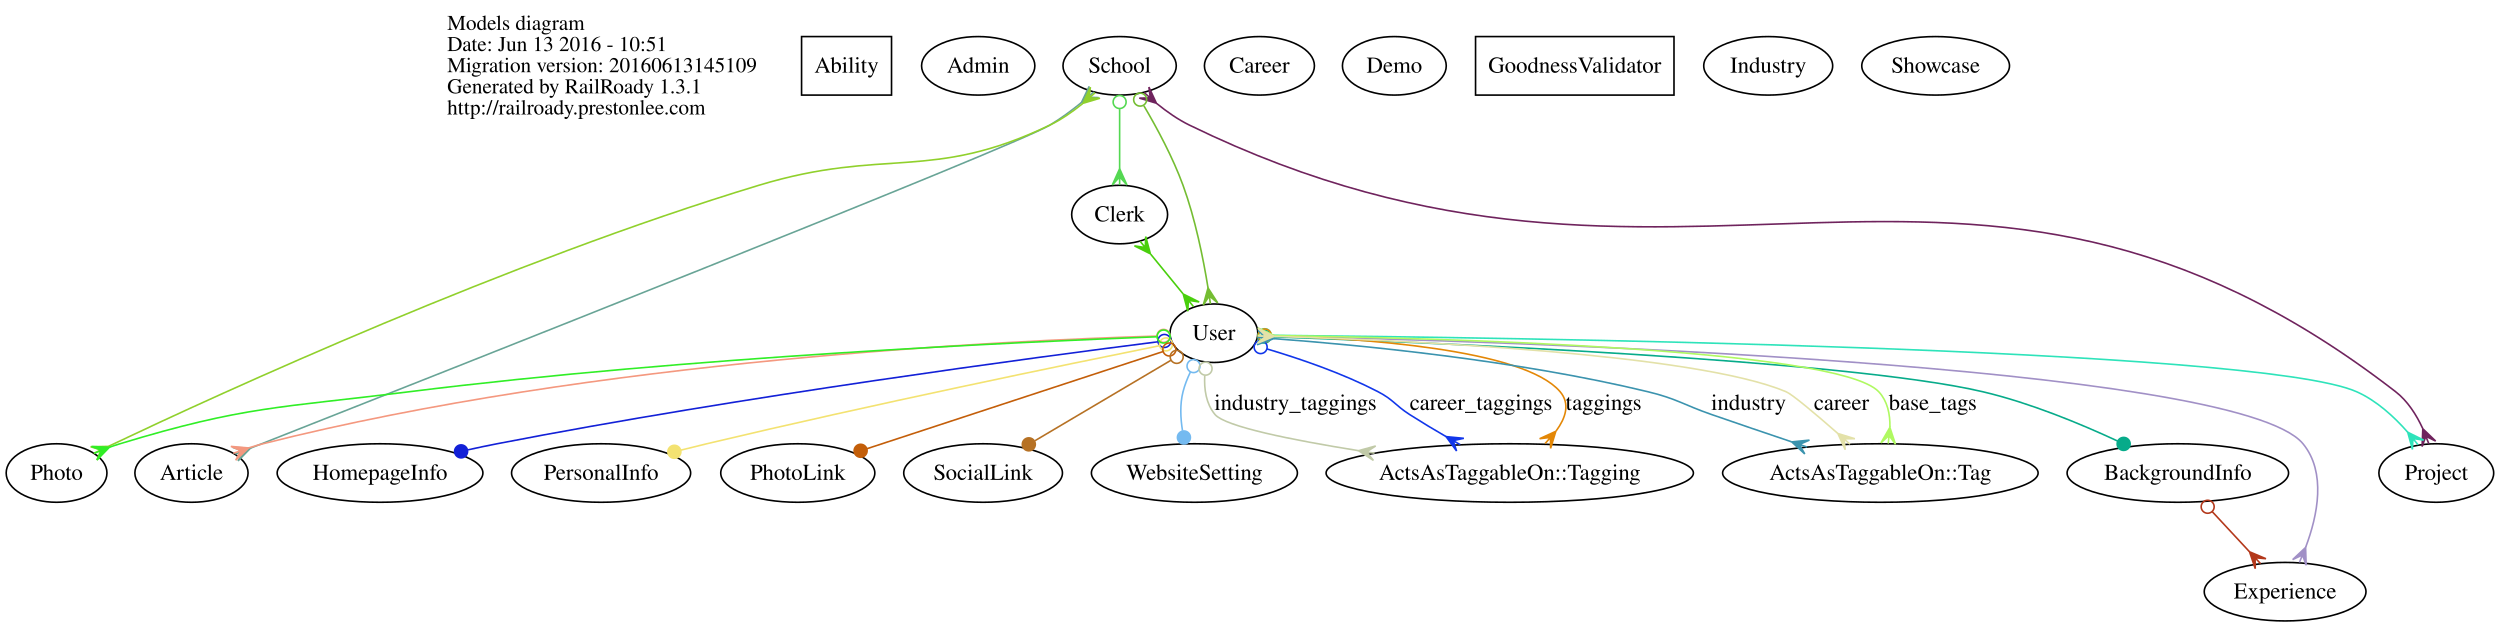
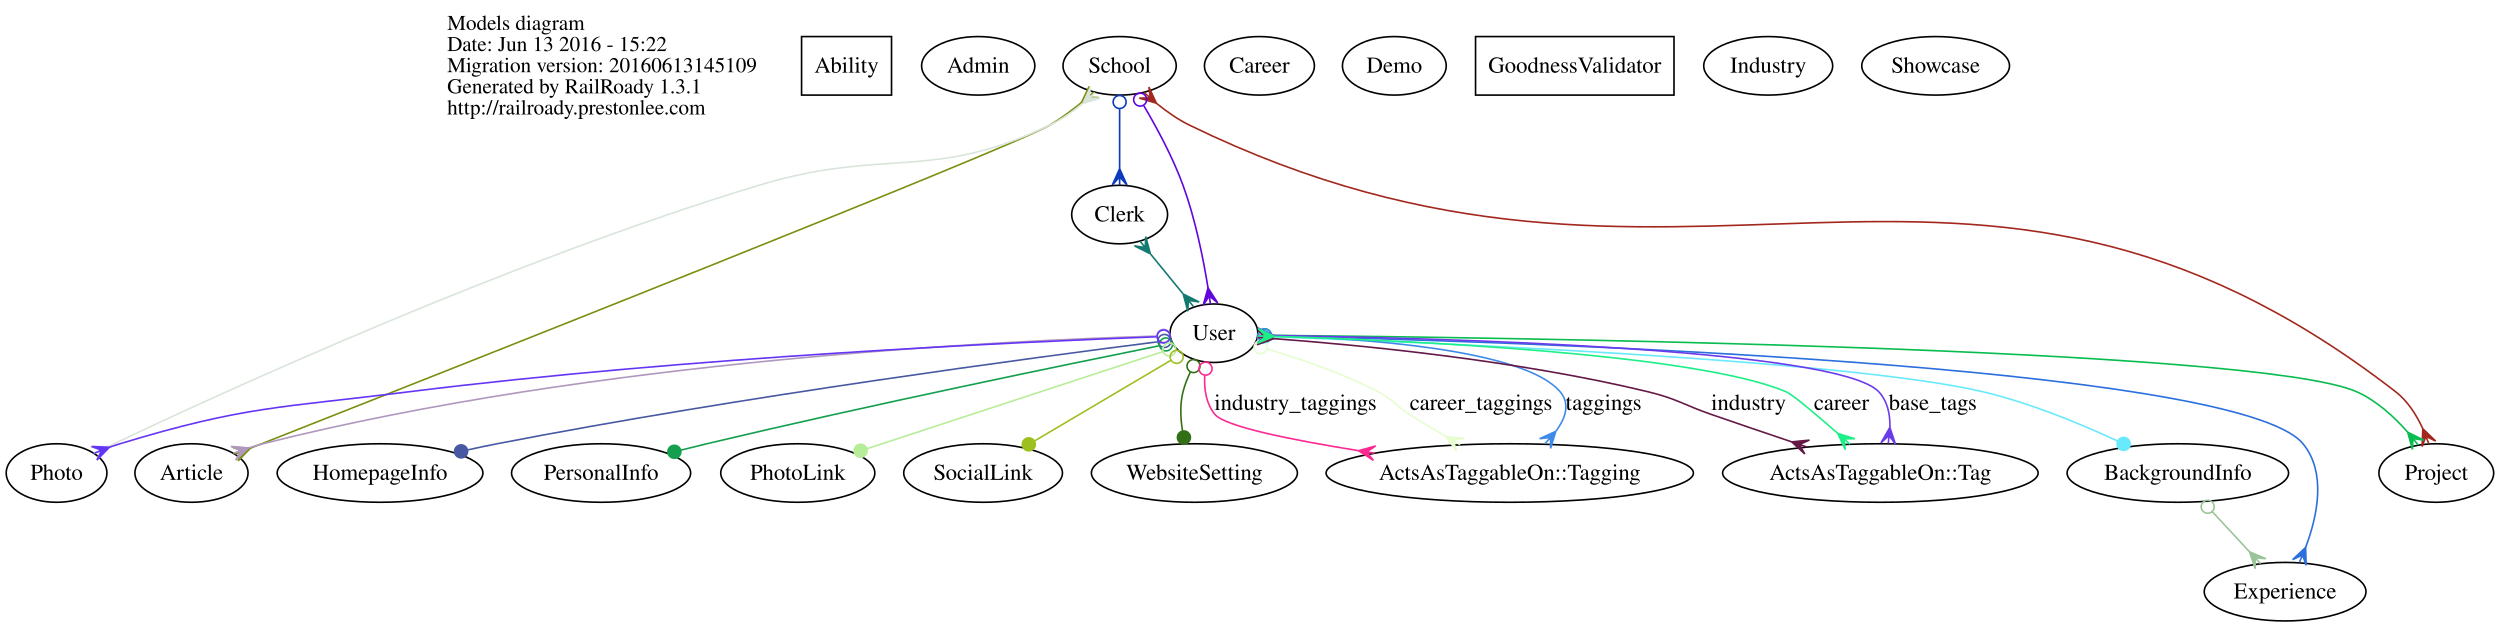
<svg xmlns="http://www.w3.org/2000/svg" width="1538pt" height="386pt" viewBox="0.00 0.00 1537.90 386.00">
  <g id="graph0" class="graph" transform="scale(1 1) rotate(0) translate(4 382)">
    <polygon fill="none" stroke="none" points="-4,4 -4,-382 1533.9,-382 1533.9,4 -4,4" />
    <g id="node1" class="node">
      <text text-anchor="start" x="271.06" y="-363.6" font-family="Times,serif" font-size="13.00">Models diagram</text>
-       <text text-anchor="start" x="271.06" y="-350.6" font-family="Times,serif" font-size="13.00">Date: Jun 13 2016 - 10:51</text>
+       <text text-anchor="start" x="271.06" y="-350.6" font-family="Times,serif" font-size="13.00">Date: Jun 13 2016 - 15:22</text>
      <text text-anchor="start" x="271.06" y="-337.6" font-family="Times,serif" font-size="13.00">Migration version: 20160613145109</text>
      <text text-anchor="start" x="271.06" y="-324.6" font-family="Times,serif" font-size="13.00">Generated by RailRoady 1.3.1</text>
      <text text-anchor="start" x="271.06" y="-311.6" font-family="Times,serif" font-size="13.00">http://railroady.prestonlee.com</text>
    </g>
    <g id="node2" class="node">
      <polygon fill="none" stroke="black" points="544.417,-359.5 489.077,-359.5 489.077,-323.5 544.417,-323.5 544.417,-359.5" />
      <text text-anchor="middle" x="516.747" y="-337.3" font-family="Times,serif" font-size="14.00">Ability</text>
    </g>
    <g id="node3" class="node">
      <ellipse fill="none" stroke="black" cx="597.747" cy="-341.5" rx="34.846" ry="18" />
      <text text-anchor="middle" x="597.747" y="-337.3" font-family="Times,serif" font-size="14.00">Admin</text>
    </g>
    <g id="node4" class="node">
      <ellipse fill="none" stroke="black" cx="113.747" cy="-91" rx="34.82" ry="18" />
      <text text-anchor="middle" x="113.747" y="-86.8" font-family="Times,serif" font-size="14.00">Article</text>
    </g>
    <g id="node5" class="node">
      <ellipse fill="none" stroke="black" cx="1335.75" cy="-91" rx="68.129" ry="18" />
      <text text-anchor="middle" x="1335.75" y="-86.8" font-family="Times,serif" font-size="14.00">BackgroundInfo</text>
    </g>
    <g id="node9" class="node">
      <ellipse fill="none" stroke="black" cx="1401.75" cy="-18" rx="49.753" ry="18" />
      <text text-anchor="middle" x="1401.75" y="-13.8" font-family="Times,serif" font-size="14.00">Experience</text>
    </g>
    <g id="edge1" class="edge">
-       <path fill="none" stroke="#b3381b" d="M1356.88,-67.261C1364.16,-59.438 1372.32,-50.661 1379.66,-42.759" />
-       <ellipse fill="none" stroke="#b3381b" cx="1354.11" cy="-70.244" rx="4" ry="4" />
-       <polygon fill="#b3381b" stroke="#b3381b" points="1379.86,-42.541 1389.97,-38.28 1383.27,-38.879 1386.67,-35.217 1386.67,-35.217 1386.67,-35.217 1383.27,-38.879 1383.38,-32.153 1379.86,-42.541 1379.86,-42.541" />
+       <path fill="none" stroke="#9ac398" d="M1356.88,-67.261C1364.16,-59.438 1372.32,-50.661 1379.66,-42.759" />
+       <ellipse fill="none" stroke="#9ac398" cx="1354.11" cy="-70.244" rx="4" ry="4" />
+       <polygon fill="#9ac398" stroke="#9ac398" points="1379.86,-42.541 1389.97,-38.28 1383.27,-38.879 1386.67,-35.217 1386.67,-35.217 1386.67,-35.217 1383.27,-38.879 1383.38,-32.153 1379.86,-42.541 1379.86,-42.541" />
    </g>
    <g id="node6" class="node">
      <ellipse fill="none" stroke="black" cx="770.747" cy="-341.5" rx="33.842" ry="18" />
      <text text-anchor="middle" x="770.747" y="-337.3" font-family="Times,serif" font-size="14.00">Career</text>
    </g>
    <g id="node7" class="node">
      <ellipse fill="none" stroke="black" cx="684.747" cy="-250" rx="29.51" ry="18" />
      <text text-anchor="middle" x="684.747" y="-245.8" font-family="Times,serif" font-size="14.00">Clerk</text>
    </g>
    <g id="node20" class="node">
      <ellipse fill="none" stroke="black" cx="742.747" cy="-177" rx="27" ry="18" />
      <text text-anchor="middle" x="742.747" y="-172.8" font-family="Times,serif" font-size="14.00">User</text>
    </g>
    <g id="edge2" class="edge">
-       <path fill="none" stroke="#49cf0c" d="M703.91,-225.542C710.256,-217.773 717.315,-209.132 723.656,-201.37" />
-       <polygon fill="#49cf0c" stroke="#49cf0c" points="703.659,-225.85 693.847,-230.747 700.496,-229.722 697.332,-233.594 697.332,-233.594 697.332,-233.594 700.496,-229.722 700.817,-236.441 703.659,-225.85 703.659,-225.85" />
-       <polygon fill="#49cf0c" stroke="#49cf0c" points="723.86,-201.12 733.672,-196.223 727.024,-197.248 730.187,-193.376 730.187,-193.376 730.187,-193.376 727.024,-197.248 726.702,-190.529 723.86,-201.12 723.86,-201.12" />
+       <path fill="none" stroke="#127a70" d="M703.91,-225.542C710.256,-217.773 717.315,-209.132 723.656,-201.37" />
+       <polygon fill="#127a70" stroke="#127a70" points="703.659,-225.85 693.847,-230.747 700.496,-229.722 697.332,-233.594 697.332,-233.594 697.332,-233.594 700.496,-229.722 700.817,-236.441 703.659,-225.85 703.659,-225.85" />
+       <polygon fill="#127a70" stroke="#127a70" points="723.86,-201.12 733.672,-196.223 727.024,-197.248 730.187,-193.376 730.187,-193.376 730.187,-193.376 727.024,-197.248 726.702,-190.529 723.86,-201.12 723.86,-201.12" />
    </g>
    <g id="node8" class="node">
      <ellipse fill="none" stroke="black" cx="853.747" cy="-341.5" rx="31.939" ry="18" />
      <text text-anchor="middle" x="853.747" y="-337.3" font-family="Times,serif" font-size="14.00">Demo</text>
    </g>
    <g id="node10" class="node">
      <polygon fill="none" stroke="black" points="1025.79,-359.5 903.708,-359.5 903.708,-323.5 1025.79,-323.5 1025.79,-359.5" />
      <text text-anchor="middle" x="964.747" y="-337.3" font-family="Times,serif" font-size="14.00">GoodnessValidator</text>
    </g>
    <g id="node11" class="node">
      <ellipse fill="none" stroke="black" cx="229.747" cy="-91" rx="63.292" ry="18" />
      <text text-anchor="middle" x="229.747" y="-86.8" font-family="Times,serif" font-size="14.00">HomepageInfo</text>
    </g>
    <g id="node12" class="node">
      <ellipse fill="none" stroke="black" cx="1083.75" cy="-341.5" rx="39.664" ry="18" />
      <text text-anchor="middle" x="1083.75" y="-337.3" font-family="Times,serif" font-size="14.00">Industry</text>
    </g>
    <g id="node13" class="node">
      <ellipse fill="none" stroke="black" cx="365.747" cy="-91" rx="55.092" ry="18" />
      <text text-anchor="middle" x="365.747" y="-86.8" font-family="Times,serif" font-size="14.00">PersonalInfo</text>
    </g>
    <g id="node14" class="node">
      <ellipse fill="none" stroke="black" cx="30.747" cy="-91" rx="30.997" ry="18" />
      <text text-anchor="middle" x="30.747" y="-86.8" font-family="Times,serif" font-size="14.00">Photo</text>
    </g>
    <g id="node15" class="node">
      <ellipse fill="none" stroke="black" cx="486.747" cy="-91" rx="47.4" ry="18" />
      <text text-anchor="middle" x="486.747" y="-86.8" font-family="Times,serif" font-size="14.00">PhotoLink</text>
    </g>
    <g id="node16" class="node">
      <ellipse fill="none" stroke="black" cx="1494.75" cy="-91" rx="35.313" ry="18" />
      <text text-anchor="middle" x="1494.75" y="-86.8" font-family="Times,serif" font-size="14.00">Project</text>
    </g>
    <g id="node17" class="node">
      <ellipse fill="none" stroke="black" cx="684.747" cy="-341.5" rx="34.846" ry="18" />
      <text text-anchor="middle" x="684.747" y="-337.3" font-family="Times,serif" font-size="14.00">School</text>
    </g>
    <g id="edge6" class="edge">
-       <path fill="none" stroke="#68a496" d="M661.101,-318.803C655.056,-313.881 648.382,-308.948 641.747,-305 619.05,-291.493 266.091,-152.022 150.259,-106.374" />
-       <polygon fill="#68a496" stroke="#68a496" points="661.266,-318.944 665.98,-328.845 665.079,-322.179 668.891,-325.414 668.891,-325.414 668.891,-325.414 665.079,-322.179 671.803,-321.982 661.266,-318.944 661.266,-318.944" />
-       <polygon fill="#68a496" stroke="#68a496" points="150.053,-106.293 142.399,-98.44 145.401,-104.46 140.749,-102.627 140.749,-102.627 140.749,-102.627 145.401,-104.46 139.1,-106.814 150.053,-106.293 150.053,-106.293" />
+       <path fill="none" stroke="#798f10" d="M661.101,-318.803C655.056,-313.881 648.382,-308.948 641.747,-305 619.05,-291.493 266.091,-152.022 150.259,-106.374" />
+       <polygon fill="#798f10" stroke="#798f10" points="661.266,-318.944 665.98,-328.845 665.079,-322.179 668.891,-325.414 668.891,-325.414 668.891,-325.414 665.079,-322.179 671.803,-321.982 661.266,-318.944 661.266,-318.944" />
+       <polygon fill="#798f10" stroke="#798f10" points="150.053,-106.293 142.399,-98.44 145.401,-104.46 140.749,-102.627 140.749,-102.627 140.749,-102.627 145.401,-104.46 139.1,-106.814 150.053,-106.293 150.053,-106.293" />
    </g>
    <g id="edge4" class="edge">
-       <path fill="none" stroke="#54d852" d="M684.747,-314.903C684.747,-303.441 684.747,-289.914 684.747,-278.263" />
-       <ellipse fill="none" stroke="#54d852" cx="684.747" cy="-319.243" rx="4" ry="4" />
-       <polygon fill="#54d852" stroke="#54d852" points="684.747,-278.204 689.247,-268.203 684.747,-273.204 684.747,-268.204 684.747,-268.204 684.747,-268.204 684.747,-273.204 680.247,-268.204 684.747,-278.204 684.747,-278.204" />
+       <path fill="none" stroke="#0b3abe" d="M684.747,-314.903C684.747,-303.441 684.747,-289.914 684.747,-278.263" />
+       <ellipse fill="none" stroke="#0b3abe" cx="684.747" cy="-319.243" rx="4" ry="4" />
+       <polygon fill="#0b3abe" stroke="#0b3abe" points="684.747,-278.204 689.247,-268.203 684.747,-273.204 684.747,-268.204 684.747,-268.204 684.747,-268.204 684.747,-273.204 680.247,-268.204 684.747,-278.204 684.747,-278.204" />
    </g>
    <g id="edge7" class="edge">
-       <path fill="none" stroke="#90d02c" d="M661.879,-318.188C655.741,-313.203 648.829,-308.395 641.747,-305 568.491,-269.885 540.496,-291.552 462.747,-268 308.774,-221.357 133.627,-141.121 62.887,-107.515" />
-       <polygon fill="#90d02c" stroke="#90d02c" points="662.157,-318.429 666.765,-328.379 665.935,-321.704 669.713,-324.979 669.713,-324.979 669.713,-324.979 665.935,-321.704 672.66,-321.578 662.157,-318.429 662.157,-318.429" />
-       <polygon fill="#90d02c" stroke="#90d02c" points="62.637,-107.396 55.549,-99.03 58.124,-105.244 53.611,-103.091 53.611,-103.091 53.611,-103.091 58.124,-105.244 51.674,-107.153 62.637,-107.396 62.637,-107.396" />
+       <path fill="none" stroke="#d9e5da" d="M661.879,-318.188C655.741,-313.203 648.829,-308.395 641.747,-305 568.491,-269.885 540.496,-291.552 462.747,-268 308.774,-221.357 133.627,-141.121 62.887,-107.515" />
+       <polygon fill="#d9e5da" stroke="#d9e5da" points="662.157,-318.429 666.765,-328.379 665.935,-321.704 669.713,-324.979 669.713,-324.979 669.713,-324.979 665.935,-321.704 672.66,-321.578 662.157,-318.429 662.157,-318.429" />
+       <polygon fill="#d9e5da" stroke="#d9e5da" points="62.637,-107.396 55.549,-99.03 58.124,-105.244 53.611,-103.091 53.611,-103.091 53.611,-103.091 58.124,-105.244 51.674,-107.153 62.637,-107.396 62.637,-107.396" />
    </g>
    <g id="edge5" class="edge">
-       <path fill="none" stroke="#6f235d" d="M707.649,-318.255C713.786,-313.269 720.689,-308.443 727.747,-305 1031.3,-156.93 1202.58,-347.611 1469.75,-141 1477.13,-135.289 1482.52,-126.795 1486.36,-118.477" />
-       <polygon fill="#6f235d" stroke="#6f235d" points="707.372,-318.495 696.866,-321.638 703.592,-321.767 699.811,-325.04 699.811,-325.04 699.811,-325.04 703.592,-321.767 702.757,-328.442 707.372,-318.495 707.372,-318.495" />
-       <polygon fill="#6f235d" stroke="#6f235d" points="1486.46,-118.246 1494.37,-110.648 1488.32,-113.607 1490.19,-108.969 1490.19,-108.969 1490.19,-108.969 1488.32,-113.607 1486.02,-107.289 1486.46,-118.246 1486.46,-118.246" />
+       <path fill="none" stroke="#a2271d" d="M707.649,-318.255C713.786,-313.269 720.689,-308.443 727.747,-305 1031.3,-156.93 1202.58,-347.611 1469.75,-141 1477.13,-135.289 1482.52,-126.795 1486.36,-118.477" />
+       <polygon fill="#a2271d" stroke="#a2271d" points="707.372,-318.495 696.866,-321.638 703.592,-321.767 699.811,-325.04 699.811,-325.04 699.811,-325.04 703.592,-321.767 702.757,-328.442 707.372,-318.495 707.372,-318.495" />
+       <polygon fill="#a2271d" stroke="#a2271d" points="1486.46,-118.246 1494.37,-110.648 1488.32,-113.607 1490.19,-108.969 1490.19,-108.969 1490.19,-108.969 1488.32,-113.607 1486.02,-107.289 1486.46,-118.246 1486.46,-118.246" />
    </g>
    <g id="edge3" class="edge">
-       <path fill="none" stroke="#74bd32" d="M699.646,-316.942C707.801,-303.137 717.49,-285.1 723.747,-268 731.271,-247.44 736.185,-223.09 739.127,-204.906" />
-       <ellipse fill="none" stroke="#74bd32" cx="697.37" cy="-320.718" rx="4" ry="4" />
-       <polygon fill="#74bd32" stroke="#74bd32" points="739.132,-204.873 745.085,-195.664 739.884,-199.93 740.637,-194.987 740.637,-194.987 740.637,-194.987 739.884,-199.93 736.188,-194.31 739.132,-204.873 739.132,-204.873" />
+       <path fill="none" stroke="#6204dc" d="M699.646,-316.942C707.801,-303.137 717.49,-285.1 723.747,-268 731.271,-247.44 736.185,-223.09 739.127,-204.906" />
+       <ellipse fill="none" stroke="#6204dc" cx="697.37" cy="-320.718" rx="4" ry="4" />
+       <polygon fill="#6204dc" stroke="#6204dc" points="739.132,-204.873 745.085,-195.664 739.884,-199.93 740.637,-194.987 740.637,-194.987 740.637,-194.987 739.884,-199.93 736.188,-194.31 739.132,-204.873 739.132,-204.873" />
    </g>
    <g id="node18" class="node">
      <ellipse fill="none" stroke="black" cx="1186.75" cy="-341.5" rx="45.444" ry="18" />
      <text text-anchor="middle" x="1186.75" y="-337.3" font-family="Times,serif" font-size="14.00">Showcase</text>
    </g>
    <g id="node19" class="node">
      <ellipse fill="none" stroke="black" cx="600.747" cy="-91" rx="48.827" ry="18" />
      <text text-anchor="middle" x="600.747" y="-86.8" font-family="Times,serif" font-size="14.00">SocialLink</text>
    </g>
    <g id="edge8" class="edge">
-       <path fill="none" stroke="#f4987f" d="M707.643,-175.246C615.853,-172.576 361.704,-160.7 157.747,-109 154.919,-108.283 152.026,-107.437 149.141,-106.51" />
-       <ellipse fill="none" stroke="#f4987f" cx="711.76" cy="-175.359" rx="4" ry="4" />
-       <polygon fill="#f4987f" stroke="#f4987f" points="148.907,-106.429 140.954,-98.879 144.188,-104.778 139.468,-103.127 139.468,-103.127 139.468,-103.127 144.188,-104.778 137.982,-107.374 148.907,-106.429 148.907,-106.429" />
+       <path fill="none" stroke="#af97be" d="M707.643,-175.246C615.853,-172.576 361.704,-160.7 157.747,-109 154.919,-108.283 152.026,-107.437 149.141,-106.51" />
+       <ellipse fill="none" stroke="#af97be" cx="711.76" cy="-175.359" rx="4" ry="4" />
+       <polygon fill="#af97be" stroke="#af97be" points="148.907,-106.429 140.954,-98.879 144.188,-104.778 139.468,-103.127 139.468,-103.127 139.468,-103.127 144.188,-104.778 137.982,-107.374 148.907,-106.429 148.907,-106.429" />
    </g>
    <g id="edge9" class="edge">
-       <path fill="none" stroke="#07ab8a" d="M777.974,-174.823C872.905,-171.422 1132.49,-160.562 1215.75,-141 1244.61,-134.219 1275.54,-121.441 1298.78,-110.633" />
-       <ellipse fill="none" stroke="#07ab8a" cx="773.836" cy="-174.969" rx="4" ry="4" />
-       <ellipse fill="#07ab8a" stroke="#07ab8a" cx="1302.42" cy="-108.912" rx="4" ry="4" />
+       <path fill="none" stroke="#69e9fc" d="M777.974,-174.823C872.905,-171.422 1132.49,-160.562 1215.75,-141 1244.61,-134.219 1275.54,-121.441 1298.78,-110.633" />
+       <ellipse fill="none" stroke="#69e9fc" cx="773.836" cy="-174.969" rx="4" ry="4" />
+       <ellipse fill="#69e9fc" stroke="#69e9fc" cx="1302.42" cy="-108.912" rx="4" ry="4" />
    </g>
    <g id="edge10" class="edge">
-       <path fill="none" stroke="#a190c6" d="M780.259,-175.258C915.519,-172.186 1372.35,-158.212 1412.75,-109 1427.19,-91.409 1421.81,-64.983 1414.39,-45.311" />
-       <polygon fill="#a190c6" stroke="#a190c6" points="779.99,-175.264 769.893,-170.986 774.991,-175.374 769.992,-175.484 769.992,-175.484 769.992,-175.484 774.991,-175.374 770.091,-179.983 779.99,-175.264 779.99,-175.264" />
-       <polygon fill="#a190c6" stroke="#a190c6" points="1414.36,-45.236 1414.7,-34.276 1412.45,-40.615 1410.54,-35.994 1410.54,-35.994 1410.54,-35.994 1412.45,-40.615 1406.38,-37.712 1414.36,-45.236 1414.36,-45.236" />
+       <path fill="none" stroke="#2b6edd" d="M780.259,-175.258C915.519,-172.186 1372.35,-158.212 1412.75,-109 1427.19,-91.409 1421.81,-64.983 1414.39,-45.311" />
+       <polygon fill="#2b6edd" stroke="#2b6edd" points="779.99,-175.264 769.893,-170.986 774.991,-175.374 769.992,-175.484 769.992,-175.484 769.992,-175.484 774.991,-175.374 770.091,-179.983 779.99,-175.264 779.99,-175.264" />
+       <polygon fill="#2b6edd" stroke="#2b6edd" points="1414.36,-45.236 1414.7,-34.276 1412.45,-40.615 1410.54,-35.994 1410.54,-35.994 1410.54,-35.994 1412.45,-40.615 1406.38,-37.712 1414.36,-45.236 1414.36,-45.236" />
    </g>
    <g id="edge11" class="edge">
-       <path fill="none" stroke="#1220d7" d="M708.132,-171.718C633.534,-162.276 452.181,-138.172 301.747,-109 295.939,-107.874 289.89,-106.602 283.875,-105.275" />
-       <ellipse fill="none" stroke="#1220d7" cx="712.305" cy="-172.244" rx="4" ry="4" />
-       <ellipse fill="#1220d7" stroke="#1220d7" cx="279.622" cy="-104.317" rx="4" ry="4" />
+       <path fill="none" stroke="#4858a2" d="M708.132,-171.718C633.534,-162.276 452.181,-138.172 301.747,-109 295.939,-107.874 289.89,-106.602 283.875,-105.275" />
+       <ellipse fill="none" stroke="#4858a2" cx="712.305" cy="-172.244" rx="4" ry="4" />
+       <ellipse fill="#4858a2" stroke="#4858a2" cx="279.622" cy="-104.317" rx="4" ry="4" />
    </g>
    <g id="edge12" class="edge">
-       <path fill="none" stroke="#f3e271" d="M709.199,-169.303C651.926,-157.758 531.688,-133.026 430.747,-109 425.563,-107.766 420.159,-106.431 414.779,-105.07" />
-       <ellipse fill="none" stroke="#f3e271" cx="713.261" cy="-170.121" rx="4" ry="4" />
-       <ellipse fill="#f3e271" stroke="#f3e271" cx="410.817" cy="-104.058" rx="4" ry="4" />
+       <path fill="none" stroke="#139f4e" d="M709.199,-169.303C651.926,-157.758 531.688,-133.026 430.747,-109 425.563,-107.766 420.159,-106.431 414.779,-105.07" />
+       <ellipse fill="none" stroke="#139f4e" cx="713.261" cy="-170.121" rx="4" ry="4" />
+       <ellipse fill="#139f4e" stroke="#139f4e" cx="410.817" cy="-104.058" rx="4" ry="4" />
    </g>
    <g id="edge17" class="edge">
-       <path fill="none" stroke="#30ee26" d="M707.435,-174.805C626.09,-171.767 419.311,-162.424 247.747,-141 167.987,-131.04 146.667,-132.329 69.747,-109 67.623,-108.356 65.459,-107.628 63.295,-106.846" />
-       <ellipse fill="none" stroke="#30ee26" cx="711.823" cy="-174.965" rx="4" ry="4" />
-       <polygon fill="#30ee26" stroke="#30ee26" points="63.228,-106.82 55.574,-98.968 58.576,-104.987 53.924,-103.154 53.924,-103.154 53.924,-103.154 58.576,-104.987 52.275,-107.341 63.228,-106.82 63.228,-106.82" />
+       <path fill="none" stroke="#6435f5" d="M707.435,-174.805C626.09,-171.767 419.311,-162.424 247.747,-141 167.987,-131.04 146.667,-132.329 69.747,-109 67.623,-108.356 65.459,-107.628 63.295,-106.846" />
+       <ellipse fill="none" stroke="#6435f5" cx="711.823" cy="-174.965" rx="4" ry="4" />
+       <polygon fill="#6435f5" stroke="#6435f5" points="63.228,-106.82 55.574,-98.968 58.576,-104.987 53.924,-103.154 53.924,-103.154 53.924,-103.154 58.576,-104.987 52.275,-107.341 63.228,-106.82 63.228,-106.82" />
    </g>
    <g id="edge13" class="edge">
-       <path fill="none" stroke="#c35e09" d="M711.52,-165.753C665.823,-150.759 580.603,-122.797 529.239,-105.942" />
-       <ellipse fill="none" stroke="#c35e09" cx="715.322" cy="-167.001" rx="4" ry="4" />
-       <ellipse fill="#c35e09" stroke="#c35e09" cx="525.406" cy="-104.685" rx="4" ry="4" />
+       <path fill="none" stroke="#b7ed99" d="M711.52,-165.753C665.823,-150.759 580.603,-122.797 529.239,-105.942" />
+       <ellipse fill="none" stroke="#b7ed99" cx="715.322" cy="-167.001" rx="4" ry="4" />
+       <ellipse fill="#b7ed99" stroke="#b7ed99" cx="525.406" cy="-104.685" rx="4" ry="4" />
    </g>
    <g id="edge14" class="edge">
-       <path fill="none" stroke="#2ee3ba" d="M778.38,-175.722C912.788,-174.468 1384.54,-168.156 1445.75,-141 1457.95,-135.587 1468.78,-125.664 1477.13,-116.156" />
-       <ellipse fill="none" stroke="#2ee3ba" cx="774.022" cy="-175.761" rx="4" ry="4" />
-       <polygon fill="#2ee3ba" stroke="#2ee3ba" points="1477.18,-116.093 1487.01,-111.237 1480.36,-112.234 1483.54,-108.375 1483.54,-108.375 1483.54,-108.375 1480.36,-112.234 1480.07,-105.513 1477.18,-116.093 1477.18,-116.093" />
+       <path fill="none" stroke="#08bc4f" d="M778.38,-175.722C912.788,-174.468 1384.54,-168.156 1445.75,-141 1457.95,-135.587 1468.78,-125.664 1477.13,-116.156" />
+       <ellipse fill="none" stroke="#08bc4f" cx="774.022" cy="-175.761" rx="4" ry="4" />
+       <polygon fill="#08bc4f" stroke="#08bc4f" points="1477.18,-116.093 1487.01,-111.237 1480.36,-112.234 1483.54,-108.375 1483.54,-108.375 1483.54,-108.375 1480.36,-112.234 1480.07,-105.513 1477.18,-116.093 1477.18,-116.093" />
    </g>
    <g id="edge15" class="edge">
-       <path fill="none" stroke="#b67124" d="M716.339,-160.378C692.649,-146.365 657.834,-125.77 632.607,-110.847" />
-       <ellipse fill="none" stroke="#b67124" cx="719.858" cy="-162.46" rx="4" ry="4" />
-       <ellipse fill="#b67124" stroke="#b67124" cx="628.88" cy="-108.642" rx="4" ry="4" />
+       <path fill="none" stroke="#9ebf20" d="M716.339,-160.378C692.649,-146.365 657.834,-125.77 632.607,-110.847" />
+       <ellipse fill="none" stroke="#9ebf20" cx="719.858" cy="-162.46" rx="4" ry="4" />
+       <ellipse fill="#9ebf20" stroke="#9ebf20" cx="628.88" cy="-108.642" rx="4" ry="4" />
    </g>
    <g id="node21" class="node">
      <ellipse fill="none" stroke="black" cx="730.747" cy="-91" rx="63.371" ry="18" />
      <text text-anchor="middle" x="730.747" y="-86.8" font-family="Times,serif" font-size="14.00">WebsiteSetting</text>
    </g>
    <g id="edge16" class="edge">
-       <path fill="none" stroke="#74baf0" d="M728.271,-153.118C726.404,-149.206 724.784,-145.084 723.747,-141 721.79,-133.293 722.163,-124.756 723.436,-116.995" />
-       <ellipse fill="none" stroke="#74baf0" cx="730.206" cy="-156.779" rx="4" ry="4" />
-       <ellipse fill="#74baf0" stroke="#74baf0" cx="724.291" cy="-112.872" rx="4" ry="4" />
+       <path fill="none" stroke="#336f15" d="M728.271,-153.118C726.404,-149.206 724.784,-145.084 723.747,-141 721.79,-133.293 722.163,-124.756 723.436,-116.995" />
+       <ellipse fill="none" stroke="#336f15" cx="730.206" cy="-156.779" rx="4" ry="4" />
+       <ellipse fill="#336f15" stroke="#336f15" cx="724.291" cy="-112.872" rx="4" ry="4" />
    </g>
    <g id="node22" class="node">
      <ellipse fill="none" stroke="black" cx="924.747" cy="-91" rx="113.006" ry="18" />
      <text text-anchor="middle" x="924.747" y="-86.8" font-family="Times,serif" font-size="14.00">ActsAsTaggableOn::Tagging</text>
    </g>
    <g id="edge18" class="edge">
-       <path fill="none" stroke="#e38706" d="M778.052,-175.502C832.584,-173.902 933.368,-167.357 955.747,-141 962.002,-133.633 959.207,-124.901 953.269,-116.863" />
-       <ellipse fill="none" stroke="#e38706" cx="774.035" cy="-175.607" rx="4" ry="4" />
-       <polygon fill="#e38706" stroke="#e38706" points="953.089,-116.658 949.888,-106.17 949.795,-112.896 946.502,-109.133 946.502,-109.133 946.502,-109.133 949.795,-112.896 943.116,-112.097 953.089,-116.658 953.089,-116.658" />
+       <path fill="none" stroke="#3f8ae8" d="M778.052,-175.502C832.584,-173.902 933.368,-167.357 955.747,-141 962.002,-133.633 959.207,-124.901 953.269,-116.863" />
+       <ellipse fill="none" stroke="#3f8ae8" cx="774.035" cy="-175.607" rx="4" ry="4" />
+       <polygon fill="#3f8ae8" stroke="#3f8ae8" points="953.089,-116.658 949.888,-106.17 949.795,-112.896 946.502,-109.133 946.502,-109.133 946.502,-109.133 949.795,-112.896 943.116,-112.097 953.089,-116.658 953.089,-116.658" />
      <text text-anchor="middle" x="982.468" y="-129.8" font-family="Times,serif" font-size="14.00">taggings</text>
    </g>
    <g id="edge20" class="edge">
-       <path fill="none" stroke="#c1caa8" d="M737.114,-150.984C736.646,-142.517 737.928,-133.557 743.416,-127 749.632,-119.574 790.367,-111.362 831.655,-104.76" />
-       <ellipse fill="none" stroke="#c1caa8" cx="737.608" cy="-155.205" rx="4" ry="4" />
-       <polygon fill="#c1caa8" stroke="#c1caa8" points="831.699,-104.753 842.275,-107.65 836.639,-103.978 841.578,-103.204 841.578,-103.204 841.578,-103.204 836.639,-103.978 840.881,-98.758 831.699,-104.753 831.699,-104.753" />
+       <path fill="none" stroke="#fb2991" d="M737.114,-150.984C736.646,-142.517 737.928,-133.557 743.416,-127 749.632,-119.574 790.367,-111.362 831.655,-104.76" />
+       <ellipse fill="none" stroke="#fb2991" cx="737.608" cy="-155.205" rx="4" ry="4" />
+       <polygon fill="#fb2991" stroke="#fb2991" points="831.699,-104.753 842.275,-107.65 836.639,-103.978 841.578,-103.204 841.578,-103.204 841.578,-103.204 836.639,-103.978 840.881,-98.758 831.699,-104.753 831.699,-104.753" />
      <text text-anchor="middle" x="792.913" y="-129.8" font-family="Times,serif" font-size="14.00">industry_taggings</text>
    </g>
    <g id="edge22" class="edge">
-       <path fill="none" stroke="#1136ea" d="M775.39,-167.334C795.674,-161.313 821.945,-152.339 843.747,-141 853.174,-136.097 854.187,-132.743 863.126,-127 870.268,-122.411 878.037,-117.753 885.576,-113.397" />
-       <ellipse fill="none" stroke="#1136ea" cx="771.496" cy="-168.461" rx="4" ry="4" />
-       <polygon fill="#1136ea" stroke="#1136ea" points="885.58,-113.395 896.496,-112.354 889.924,-110.919 894.268,-108.444 894.268,-108.444 894.268,-108.444 889.924,-110.919 892.041,-104.534 885.58,-113.395 885.58,-113.395" />
+       <path fill="none" stroke="#e6fdd0" d="M775.39,-167.334C795.674,-161.313 821.945,-152.339 843.747,-141 853.174,-136.097 854.187,-132.743 863.126,-127 870.268,-122.411 878.037,-117.753 885.576,-113.397" />
+       <ellipse fill="none" stroke="#e6fdd0" cx="771.496" cy="-168.461" rx="4" ry="4" />
+       <polygon fill="#e6fdd0" stroke="#e6fdd0" points="885.58,-113.395 896.496,-112.354 889.924,-110.919 894.268,-108.444 894.268,-108.444 894.268,-108.444 889.924,-110.919 892.041,-104.534 885.58,-113.395 885.58,-113.395" />
      <text text-anchor="middle" x="907.058" y="-129.8" font-family="Times,serif" font-size="14.00">career_taggings</text>
    </g>
    <g id="node23" class="node">
      <ellipse fill="none" stroke="black" cx="1152.75" cy="-91" rx="97.062" ry="18" />
      <text text-anchor="middle" x="1152.75" y="-86.8" font-family="Times,serif" font-size="14.00">ActsAsTaggableOn::Tag</text>
    </g>
    <g id="edge19" class="edge">
-       <path fill="none" stroke="#aff961" d="M779.875,-175.592C875.874,-174.156 1126.59,-167.848 1151.75,-141 1157.17,-135.215 1158.78,-127.151 1158.63,-119.232" />
-       <polygon fill="#aff961" stroke="#aff961" points="779.75,-175.593 769.688,-171.234 774.751,-175.663 769.751,-175.733 769.751,-175.733 769.751,-175.733 774.751,-175.663 769.814,-180.233 779.75,-175.593 779.75,-175.593" />
-       <polygon fill="#aff961" stroke="#aff961" points="1158.61,-119.058 1162.07,-108.653 1158.1,-114.084 1157.59,-109.11 1157.59,-109.11 1157.59,-109.11 1158.1,-114.084 1153.12,-109.567 1158.61,-119.058 1158.61,-119.058" />
+       <path fill="none" stroke="#6b3bea" d="M779.875,-175.592C875.874,-174.156 1126.59,-167.848 1151.75,-141 1157.17,-135.215 1158.78,-127.151 1158.63,-119.232" />
+       <polygon fill="#6b3bea" stroke="#6b3bea" points="779.75,-175.593 769.688,-171.234 774.751,-175.663 769.751,-175.733 769.751,-175.733 769.751,-175.733 774.751,-175.663 769.814,-180.233 779.75,-175.593 779.75,-175.593" />
+       <polygon fill="#6b3bea" stroke="#6b3bea" points="1158.61,-119.058 1162.07,-108.653 1158.1,-114.084 1157.59,-109.11 1157.59,-109.11 1157.59,-109.11 1158.1,-114.084 1153.12,-109.567 1158.61,-119.058 1158.61,-119.058" />
      <text text-anchor="middle" x="1184.96" y="-129.8" font-family="Times,serif" font-size="14.00">base_tags</text>
    </g>
    <g id="edge21" class="edge">
-       <path fill="none" stroke="#3b93ae" d="M779.691,-173.659C831.641,-169.804 928.97,-160.515 1009.75,-141 1027.69,-136.664 1031.42,-133.059 1048.86,-127 1064.79,-121.466 1082.14,-115.569 1098.01,-110.225" />
-       <polygon fill="#3b93ae" stroke="#3b93ae" points="779.595,-173.666 769.299,-169.891 774.607,-174.023 769.62,-174.38 769.62,-174.38 769.62,-174.38 774.607,-174.023 769.941,-178.868 779.595,-173.666 779.595,-173.666" />
-       <polygon fill="#3b93ae" stroke="#3b93ae" points="1098.2,-110.161 1109.12,-111.242 1102.94,-108.569 1107.68,-106.976 1107.68,-106.976 1107.68,-106.976 1102.94,-108.569 1106.25,-102.711 1098.2,-110.161 1098.2,-110.161" />
+       <path fill="none" stroke="#641846" d="M779.691,-173.659C831.641,-169.804 928.97,-160.515 1009.75,-141 1027.69,-136.664 1031.42,-133.059 1048.86,-127 1064.79,-121.466 1082.14,-115.569 1098.01,-110.225" />
+       <polygon fill="#641846" stroke="#641846" points="779.595,-173.666 769.299,-169.891 774.607,-174.023 769.62,-174.38 769.62,-174.38 769.62,-174.38 774.607,-174.023 769.941,-178.868 779.595,-173.666 779.595,-173.666" />
+       <polygon fill="#641846" stroke="#641846" points="1098.2,-110.161 1109.12,-111.242 1102.94,-108.569 1107.68,-106.976 1107.68,-106.976 1107.68,-106.976 1102.94,-108.569 1106.25,-102.711 1098.2,-110.161 1098.2,-110.161" />
      <text text-anchor="middle" x="1071.69" y="-129.8" font-family="Times,serif" font-size="14.00">industry</text>
    </g>
    <g id="edge23" class="edge">
-       <path fill="none" stroke="#e3e1a8" d="M780.214,-175.071C858.917,-172.668 1038.77,-164.685 1094.75,-141 1098.6,-139.368 1112.92,-127.285 1126.36,-115.527" />
-       <polygon fill="#e3e1a8" stroke="#e3e1a8" points="779.8,-175.083 769.673,-170.876 774.802,-175.228 769.804,-175.374 769.804,-175.374 769.804,-175.374 774.802,-175.228 769.935,-179.872 779.8,-175.083 779.8,-175.083" />
-       <polygon fill="#e3e1a8" stroke="#e3e1a8" points="1126.59,-115.331 1137.07,-112.101 1130.34,-112.028 1134.09,-108.724 1134.09,-108.724 1134.09,-108.724 1130.34,-112.028 1131.12,-105.346 1126.59,-115.331 1126.59,-115.331" />
+       <path fill="none" stroke="#1def87" d="M780.214,-175.071C858.917,-172.668 1038.77,-164.685 1094.75,-141 1098.6,-139.368 1112.92,-127.285 1126.36,-115.527" />
+       <polygon fill="#1def87" stroke="#1def87" points="779.8,-175.083 769.673,-170.876 774.802,-175.228 769.804,-175.374 769.804,-175.374 769.804,-175.374 774.802,-175.228 769.935,-179.872 779.8,-175.083 779.8,-175.083" />
+       <polygon fill="#1def87" stroke="#1def87" points="1126.59,-115.331 1137.07,-112.101 1130.34,-112.028 1134.09,-108.724 1134.09,-108.724 1134.09,-108.724 1130.34,-112.028 1131.12,-105.346 1126.59,-115.331 1126.59,-115.331" />
      <text text-anchor="middle" x="1128.84" y="-129.8" font-family="Times,serif" font-size="14.00">career</text>
    </g>
  </g>
</svg>
